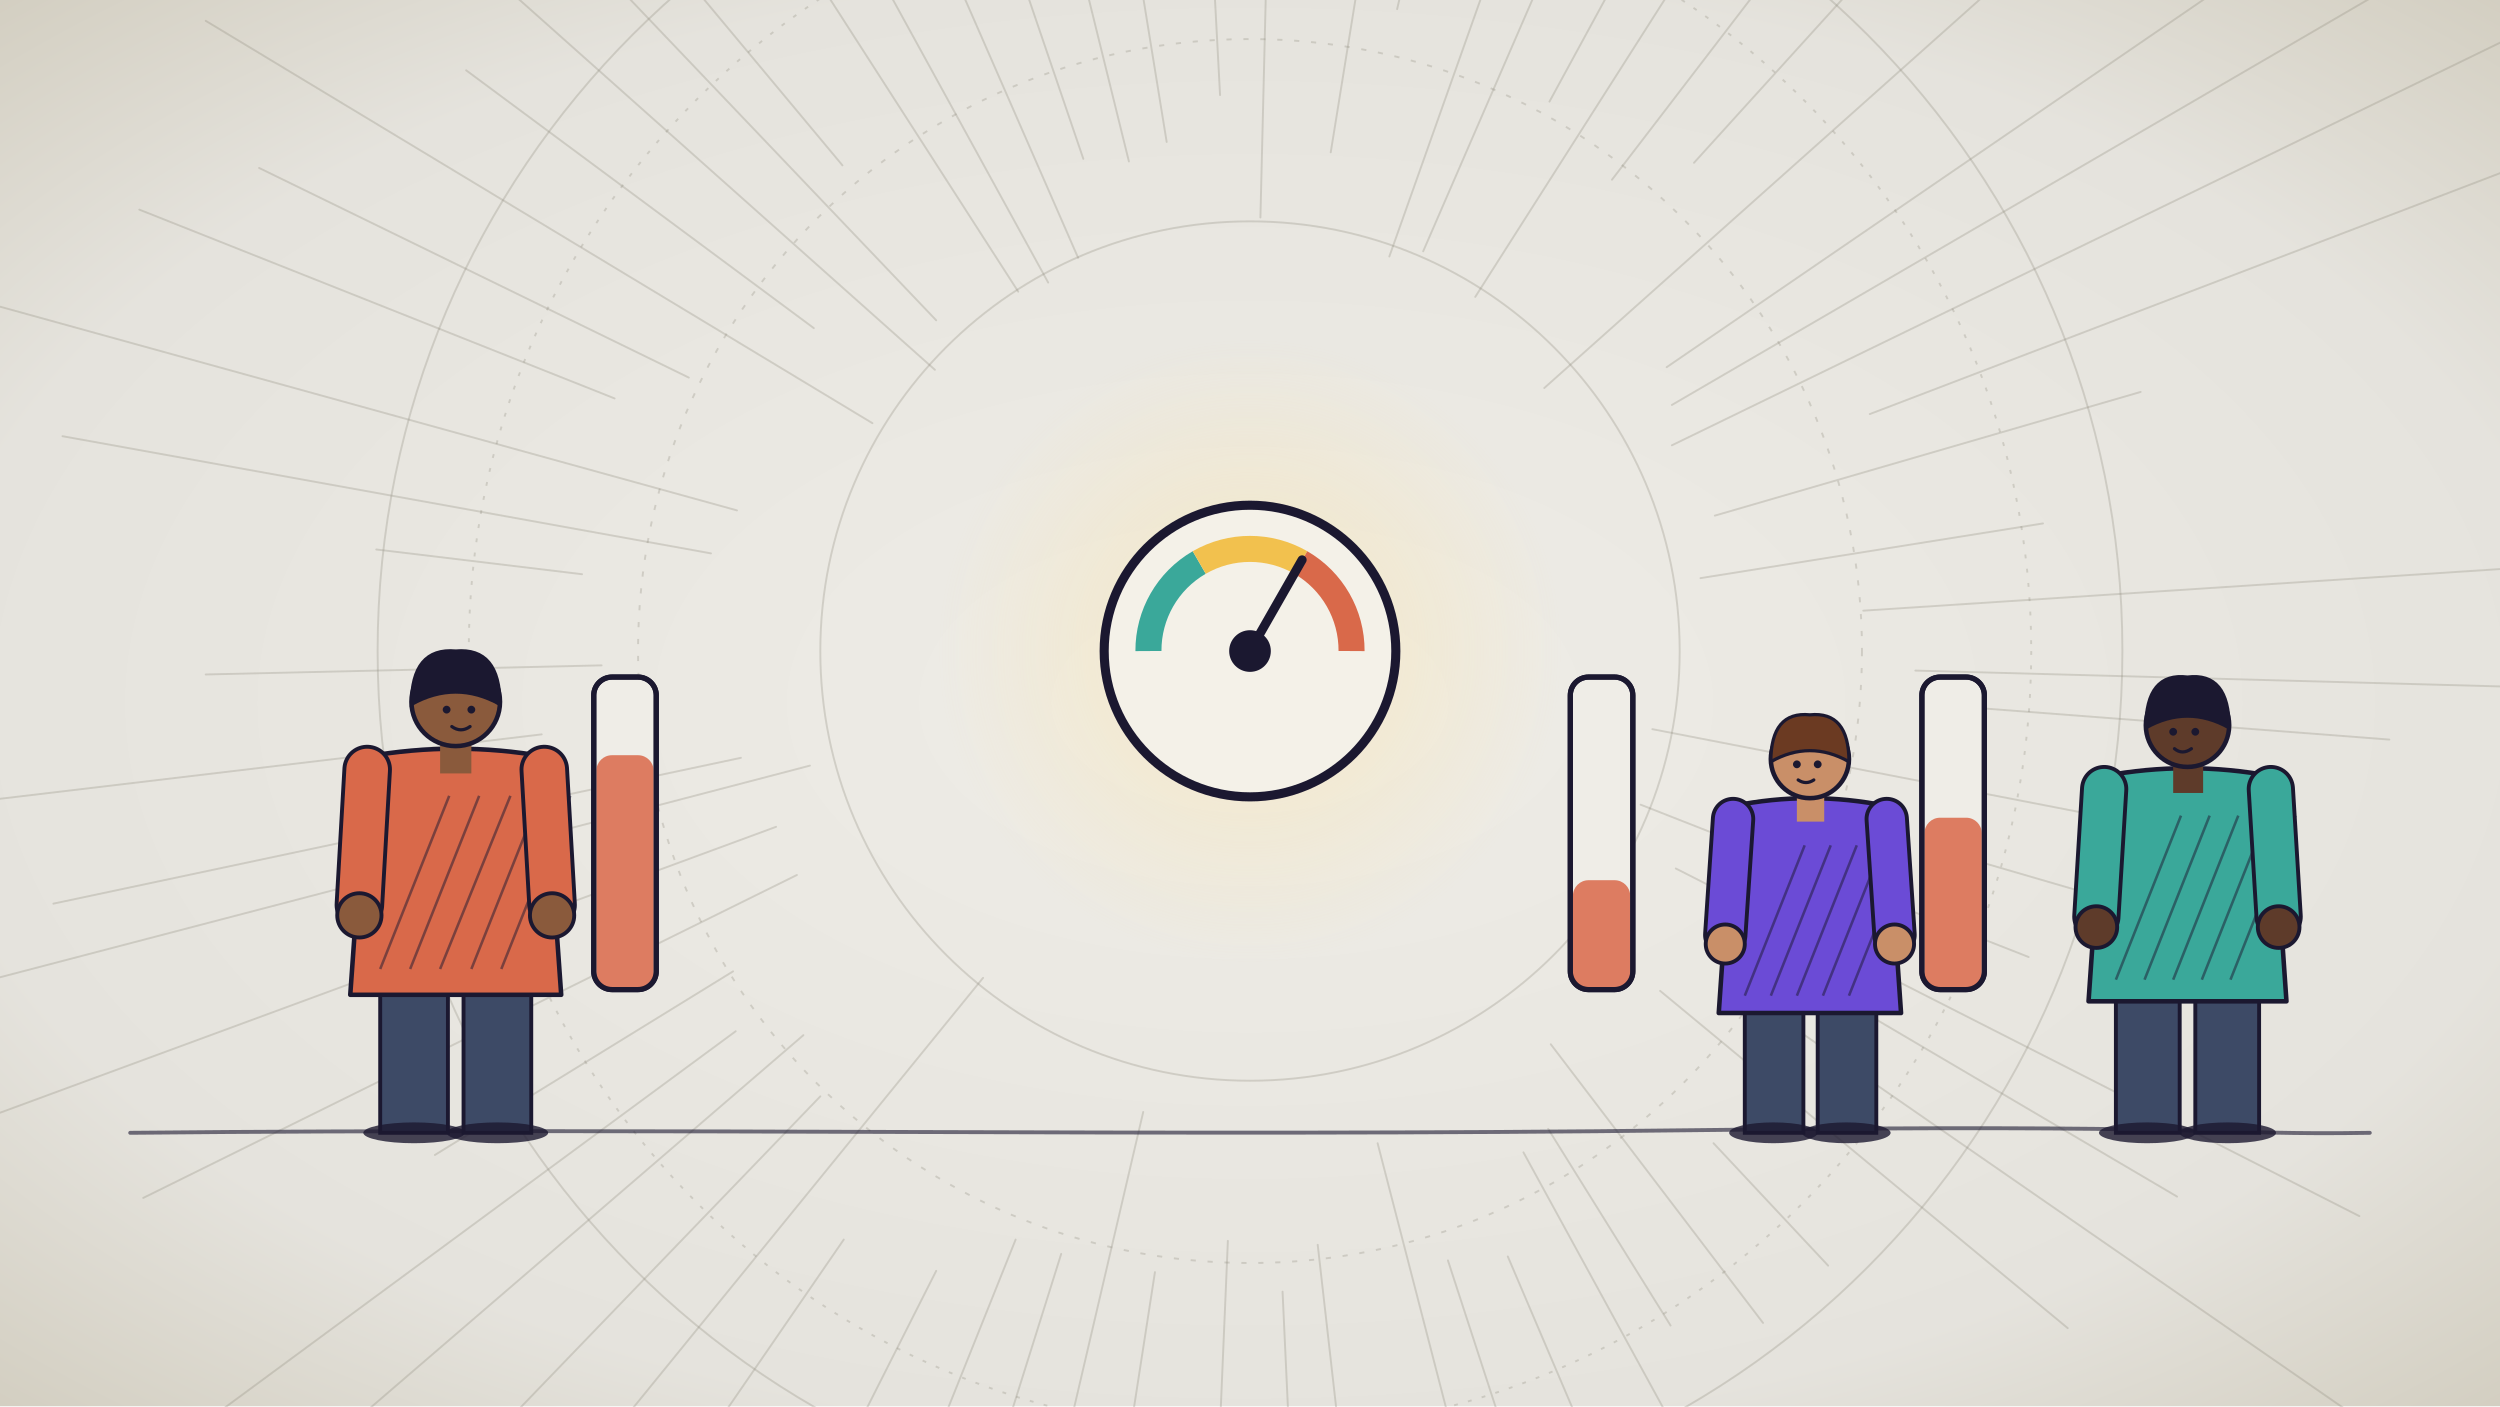
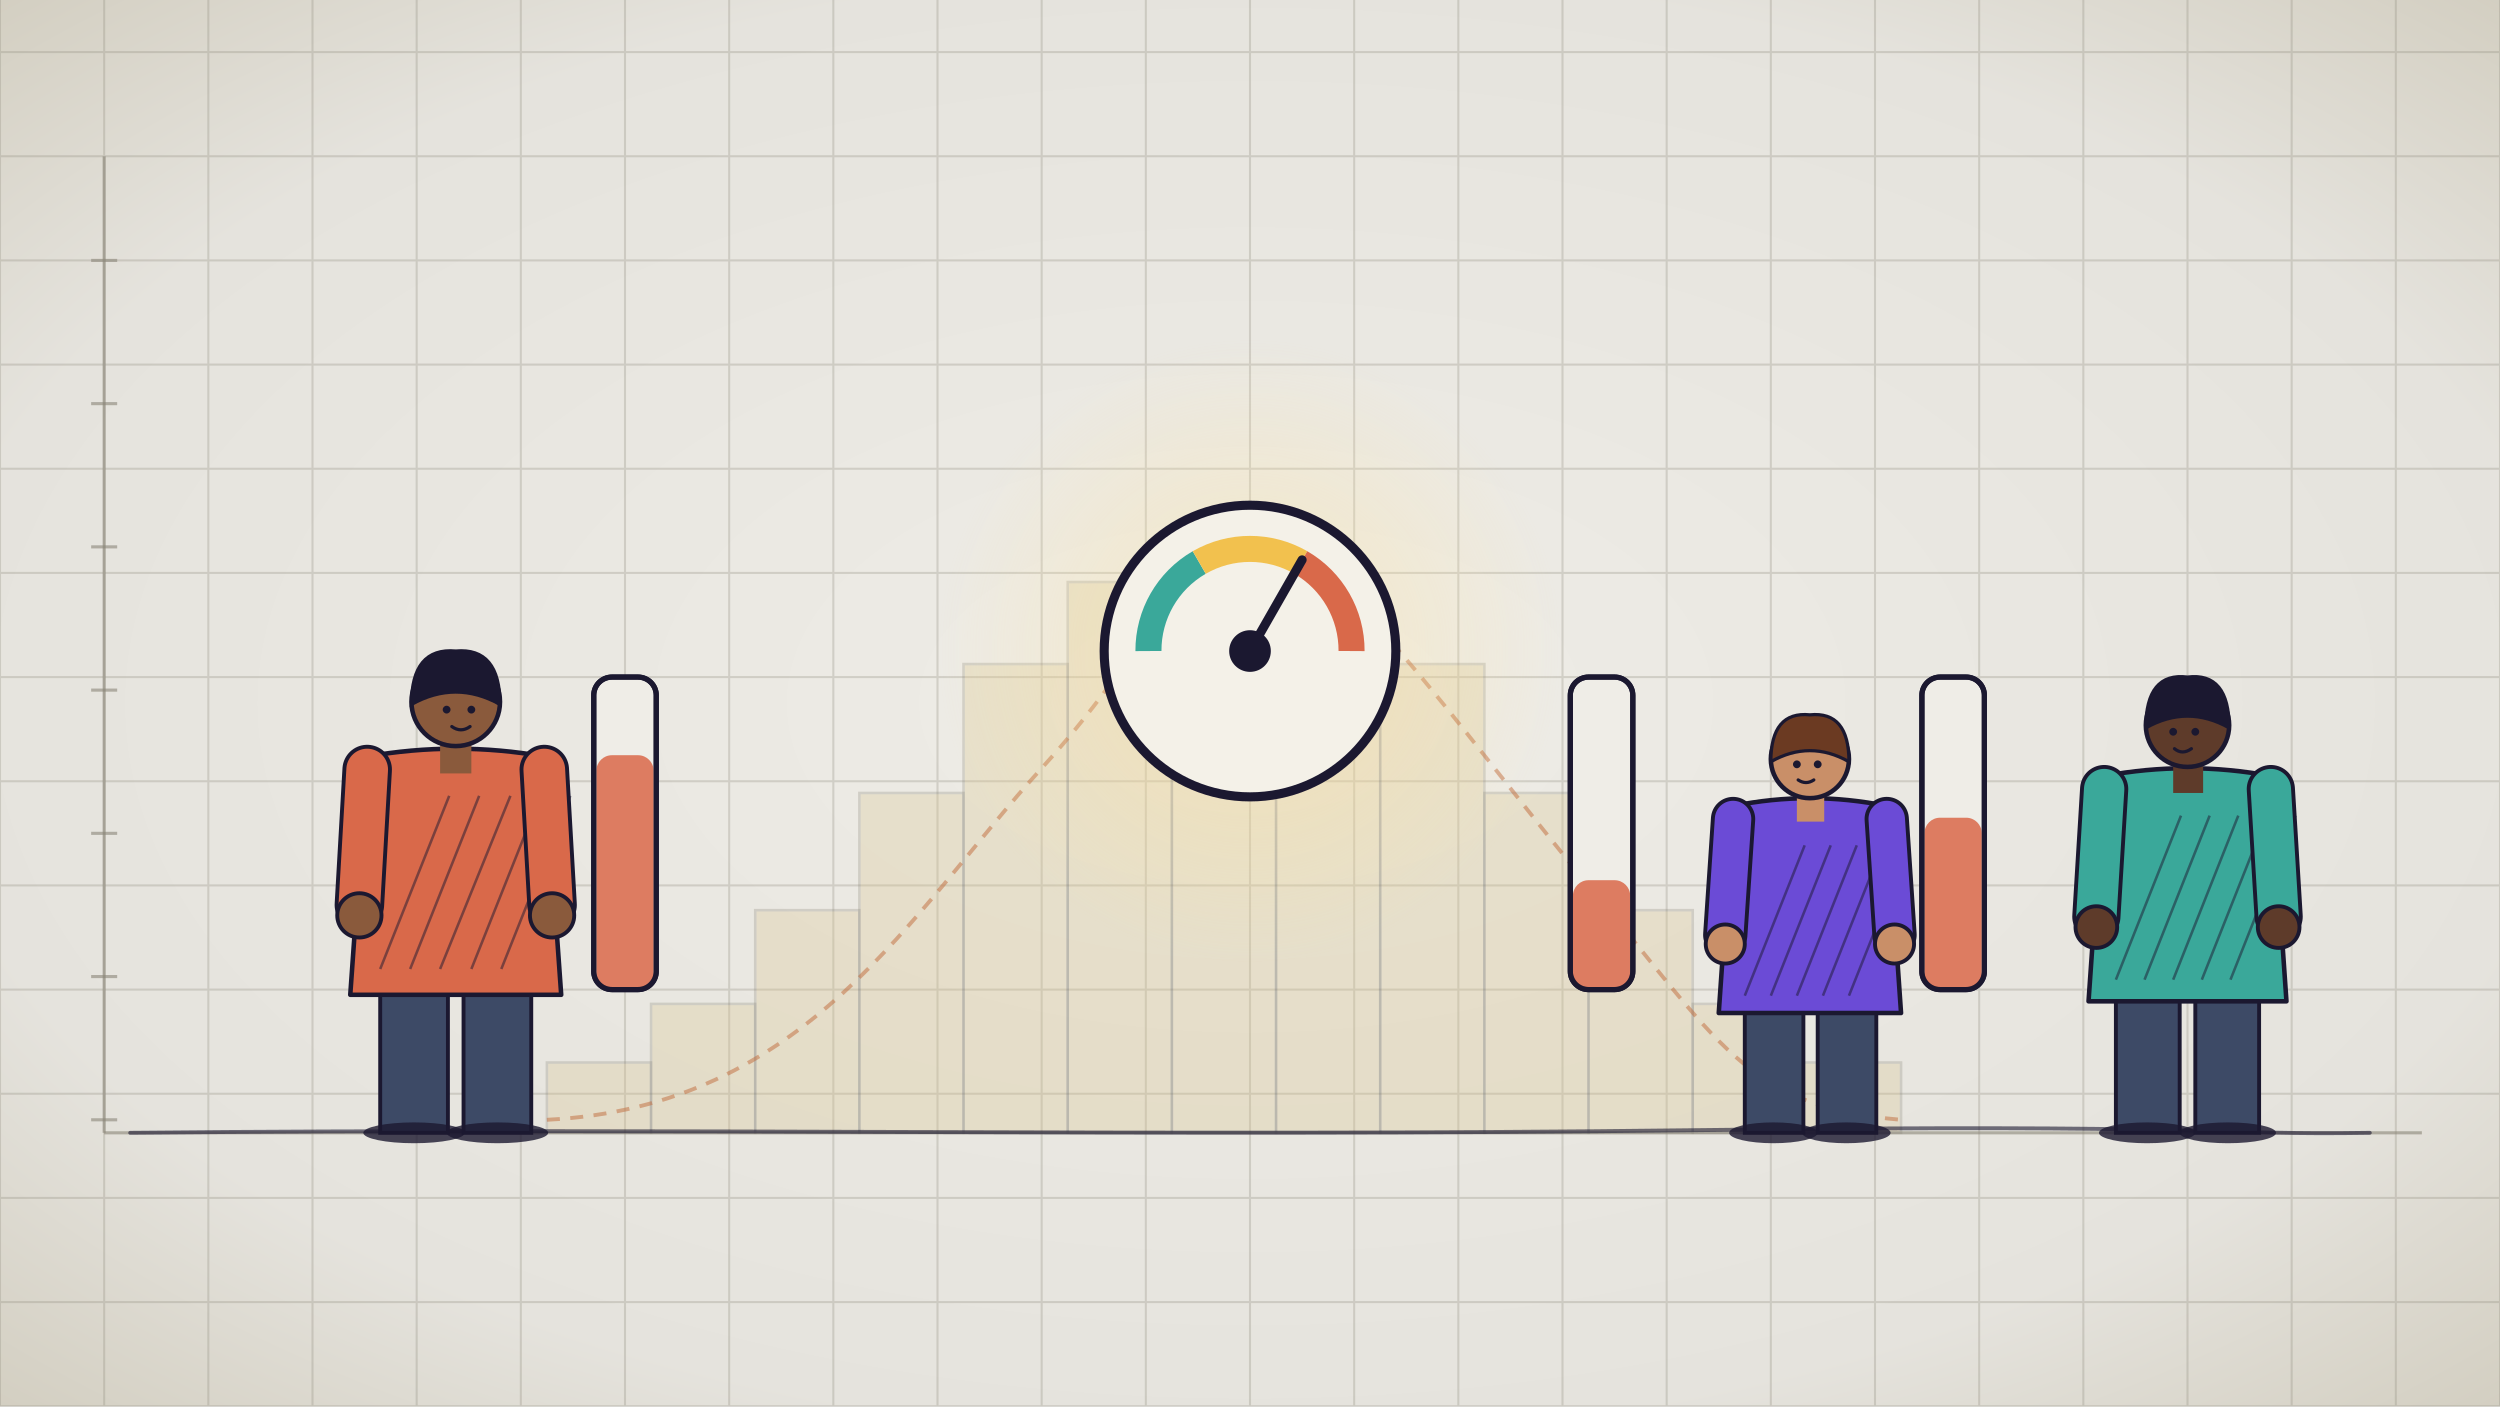
<svg xmlns="http://www.w3.org/2000/svg" viewBox="0 0 1920 1080" width="1920" height="1080">
  <defs>
    <radialGradient id="bgv" cx="0.5" cy="0.5" r="0.75">
      <stop offset="0" stop-color="#efede7" />
      <stop offset="0.7" stop-color="#e5e3dd" />
      <stop offset="1" stop-color="#cfcabb" />
    </radialGradient>
    <radialGradient id="U082g1" cx="0.5" cy="0.5" r="0.5">
      <stop offset="0" stop-color="#ffe39a" stop-opacity="0.7" />
      <stop offset="0.45" stop-color="#ffe39a" stop-opacity="0.245" />
      <stop offset="1" stop-color="#ffe39a" stop-opacity="0" />
    </radialGradient>
  </defs>
  <rect width="1920" height="1080" fill="url(#bgv)" />
-   <g stroke="#8a8678" stroke-width="1.5" opacity="0.28" stroke-linecap="round">
-     <line x1="1471" y1="515" x2="2024" y2="530" />
-     <line x1="1483" y1="541" x2="1835" y2="568" />
-     <line x1="1269" y1="560" x2="1604" y2="625" />
-     <line x1="1483" y1="651" x2="1658" y2="702" />
-     <line x1="1260" y1="618" x2="1558" y2="735" />
-     <line x1="1287" y1="667" x2="1812" y2="934" />
-     <line x1="1356" y1="733" x2="1672" y2="919" />
-     <line x1="1331" y1="757" x2="1899" y2="1150" />
-     <line x1="1275" y1="761" x2="1588" y2="1020" />
-     <line x1="1316" y1="878" x2="1404" y2="972" />
-     <line x1="1191" y1="802" x2="1354" y2="1016" />
-     <line x1="1189" y1="867" x2="1283" y2="1018" />
-     <line x1="1170" y1="885" x2="1345" y2="1205" />
-     <line x1="1158" y1="965" x2="1248" y2="1176" />
-     <line x1="1112" y1="968" x2="1195" y2="1223" />
-     <line x1="1058" y1="878" x2="1118" y2="1110" />
-     <line x1="1012" y1="956" x2="1057" y2="1353" />
-     <line x1="985" y1="992" x2="990" y2="1100" />
-     <line x1="943" y1="953" x2="935" y2="1142" />
-     <line x1="887" y1="977" x2="787" y2="1623" />
-     <line x1="878" y1="854" x2="738" y2="1453" />
-     <line x1="815" y1="963" x2="728" y2="1240" />
-     <line x1="780" y1="952" x2="548" y2="1531" />
-     <line x1="719" y1="976" x2="519" y2="1372" />
-     <line x1="648" y1="952" x2="346" y2="1391" />
-     <line x1="755" y1="751" x2="309" y2="1299" />
-     <line x1="630" y1="842" x2="234" y2="1253" />
-     <line x1="617" y1="795" x2="244" y2="1116" />
-     <line x1="565" y1="792" x2="56" y2="1167" />
-     <line x1="563" y1="746" x2="334" y2="887" />
-     <line x1="612" y1="672" x2="110" y2="920" />
-     <line x1="596" y1="635" x2="-50" y2="873" />
-     <line x1="622" y1="588" x2="-151" y2="790" />
-     <line x1="569" y1="582" x2="41" y2="694" />
-     <line x1="416" y1="564" x2="-97" y2="625" />
-     <line x1="462" y1="511" x2="158" y2="518" />
-     <line x1="447" y1="441" x2="289" y2="422" />
-     <line x1="546" y1="425" x2="48" y2="335" />
-     <line x1="566" y1="392" x2="-190" y2="183" />
-     <line x1="472" y1="306" x2="107" y2="161" />
-     <line x1="529" y1="290" x2="199" y2="129" />
-     <line x1="670" y1="325" x2="158" y2="16" />
-     <line x1="625" y1="252" x2="358" y2="54" />
-     <line x1="718" y1="284" x2="96" y2="-270" />
-     <line x1="719" y1="246" x2="184" y2="-315" />
-     <line x1="647" y1="127" x2="476" y2="-78" />
-     <line x1="782" y1="224" x2="362" y2="-429" />
-     <line x1="805" y1="217" x2="642" y2="-80" />
-     <line x1="828" y1="198" x2="480" y2="-598" />
-     <line x1="832" y1="122" x2="753" y2="-110" />
-     <line x1="867" y1="124" x2="693" y2="-581" />
-     <line x1="896" y1="109" x2="835" y2="-267" />
-     <line x1="937" y1="73" x2="908" y2="-474" />
-     <line x1="968" y1="167" x2="986" y2="-575" />
-     <line x1="1022" y1="117" x2="1096" y2="-341" />
-     <line x1="1073" y1="7" x2="1113" y2="-167" />
-     <line x1="1067" y1="197" x2="1271" y2="-378" />
-     <line x1="1093" y1="193" x2="1333" y2="-360" />
-     <line x1="1190" y1="78" x2="1530" y2="-547" />
-     <line x1="1133" y1="228" x2="1319" y2="-64" />
-     <line x1="1238" y1="138" x2="1534" y2="-248" />
-     <line x1="1301" y1="125" x2="1515" y2="-111" />
-     <line x1="1186" y1="298" x2="1696" y2="-157" />
-     <line x1="1280" y1="282" x2="1705" y2="-9" />
-     <line x1="1284" y1="311" x2="1952" y2="-78" />
-     <line x1="1284" y1="342" x2="2008" y2="-10" />
-     <line x1="1436" y1="318" x2="1988" y2="107" />
-     <line x1="1317" y1="396" x2="1644" y2="301" />
-     <line x1="1306" y1="444" x2="1569" y2="402" />
-     <line x1="1431" y1="469" x2="1936" y2="436" />
+   <g id="U082_bd">
+     <path d="M0,0V1080M80,0V1080M160,0V1080M240,0V1080M320,0V1080M400,0V1080M480,0V1080M560,0V1080M640,0V1080M720,0V1080M800,0V1080M880,0V1080M960,0V1080M1040,0V1080M1120,0V1080M1200,0V1080M1280,0V1080M1360,0V1080M1440,0V1080M1520,0V1080M1600,0V1080M1680,0V1080M1760,0V1080M1840,0V1080M1920,0V1080M0,40H1920M0,120H1920M0,200H1920M0,280H1920M0,360H1920M0,440H1920M0,520H1920M0,600H1920M0,680H1920M0,760H1920M0,840H1920M0,920H1920M0,1000H1920M0,1080H1920" stroke="#8a8678" stroke-width="1.6" opacity="0.28" fill="none" />
+     <rect x="420" y="816" width="80" height="54" fill="#d9c28a" opacity="0.28" stroke="#8a8678" stroke-width="2" />
+     <rect x="500" y="771" width="80" height="99" fill="#d9c28a" opacity="0.28" stroke="#8a8678" stroke-width="2" />
+     <rect x="580" y="699" width="80" height="171" fill="#d9c28a" opacity="0.28" stroke="#8a8678" stroke-width="2" />
+     <rect x="660" y="609" width="80" height="261" fill="#d9c28a" opacity="0.28" stroke="#8a8678" stroke-width="2" />
+     <rect x="740" y="510" width="80" height="360" fill="#d9c28a" opacity="0.28" stroke="#8a8678" stroke-width="2" />
+     <rect x="820" y="447" width="80" height="423" fill="#d9c28a" opacity="0.28" stroke="#8a8678" stroke-width="2" />
+     <rect x="900" y="420" width="80" height="450" fill="#d9c28a" opacity="0.28" stroke="#8a8678" stroke-width="2" />
+     <rect x="980" y="447" width="80" height="423" fill="#d9c28a" opacity="0.28" stroke="#8a8678" stroke-width="2" />
+     <rect x="1060" y="510" width="80" height="360" fill="#d9c28a" opacity="0.28" stroke="#8a8678" stroke-width="2" />
+     <rect x="1140" y="609" width="80" height="261" fill="#d9c28a" opacity="0.28" stroke="#8a8678" stroke-width="2" />
+     <rect x="1220" y="699" width="80" height="171" fill="#d9c28a" opacity="0.28" stroke="#8a8678" stroke-width="2" />
+     <rect x="1300" y="771" width="80" height="99" fill="#d9c28a" opacity="0.28" stroke="#8a8678" stroke-width="2" />
+     <rect x="1380" y="816" width="80" height="54" fill="#d9c28a" opacity="0.28" stroke="#8a8678" stroke-width="2" />
+     <path d="M420,860 C620,850 700,700 800,590 S900,420 960,415 S1120,560 1220,680 S1340,850 1460,860" fill="none" stroke="#c0693a" stroke-width="3" opacity="0.5" stroke-dasharray="10 8" />
+     <path d="M80,870H1860" stroke="#8a8678" stroke-width="2.4" opacity="0.6" />
+     <path d="M80,870V120" stroke="#8a8678" stroke-width="2.4" opacity="0.6" />
+     <path d="M70,200h20" stroke="#8a8678" stroke-width="2.4" opacity="0.6" />
+     <path d="M70,310h20" stroke="#8a8678" stroke-width="2.4" opacity="0.6" />
+     <path d="M70,420h20" stroke="#8a8678" stroke-width="2.4" opacity="0.6" />
+     <path d="M70,530h20" stroke="#8a8678" stroke-width="2.4" opacity="0.6" />
+     <path d="M70,640h20" stroke="#8a8678" stroke-width="2.4" opacity="0.6" />
+     <path d="M70,750h20" stroke="#8a8678" stroke-width="2.4" opacity="0.6" />
+     <path d="M70,860h20" stroke="#8a8678" stroke-width="2.4" opacity="0.6" />
  </g>
-   <circle cx="960" cy="500" r="330" fill="none" stroke="#8a8678" stroke-width="1.5" opacity="0.28" />
-   <circle cx="960" cy="500" r="470" fill="none" stroke="#8a8678" stroke-width="1.5" opacity="0.28" stroke-dasharray="4 9" />
-   <circle cx="960" cy="500" r="670" fill="none" stroke="#8a8678" stroke-width="1.5" opacity="0.28" />
-   <circle cx="960" cy="500" r="600" fill="none" stroke="#8a8678" stroke-width="1.5" opacity="0.28" stroke-dasharray="3 8" />
  <path d="M100,870 C500,866 900,873 1300,868 S1700,872 1820,870" fill="none" stroke="#1b1830" stroke-width="3" opacity="0.6" stroke-linecap="round" />
  <g id="mv-glint-core">
    <circle cx="960" cy="500" r="240" fill="url(#U082g1)" />
  </g>
  <circle cx="960" cy="500" r="112" fill="#f4f1e8" stroke="#1b1830" stroke-width="7" />
  <path d="M882,500 A78,78 0 0 1 921,432" stroke="#3aa89a" stroke-width="20" fill="none" stroke-linecap="butt" />
  <path d="M921,432 A78,78 0 0 1 999,432" stroke="#f2c14e" stroke-width="20" fill="none" stroke-linecap="butt" />
  <path d="M999,432 A78,78 0 0 1 1038,500" stroke="#d9694a" stroke-width="20" fill="none" stroke-linecap="butt" />
  <g id="mv-arm-needle">
    <path d="M960,500 L1000,430" stroke="#1b1830" stroke-width="7" stroke-linecap="round" />
  </g>
  <circle cx="960" cy="500" r="16" fill="#1b1830" />
  <g stroke="#1b1830" stroke-width="4">
    <rect x="456" y="520" width="48" height="240" rx="14" fill="#efede7" />
    <rect x="458" y="580" width="44" height="180" rx="12" fill="#d9694a" opacity=".85" stroke="none" />
    <rect x="456" y="520" width="48" height="240" rx="14" fill="none" />
  </g>
  <g stroke="#1b1830" stroke-width="4">
    <rect x="1206" y="520" width="48" height="240" rx="14" fill="#efede7" />
    <rect x="1208" y="676" width="44" height="84" rx="12" fill="#d9694a" opacity=".85" stroke="none" />
    <rect x="1206" y="520" width="48" height="240" rx="14" fill="none" />
  </g>
  <g stroke="#1b1830" stroke-width="4">
    <rect x="1476" y="520" width="48" height="240" rx="14" fill="#efede7" />
    <rect x="1478" y="628" width="44" height="132" rx="12" fill="#d9694a" opacity=".85" stroke="none" />
    <rect x="1476" y="520" width="48" height="240" rx="14" fill="none" />
  </g>
  <g id="mv-breathe-pA">
    <rect x="292" y="756" width="52" height="114" fill="#3d4a66" stroke="#1b1830" stroke-width="3" />
    <rect x="356" y="756" width="52" height="114" fill="#3d4a66" stroke="#1b1830" stroke-width="3" />
    <ellipse cx="318" cy="870" rx="39" ry="8" fill="#1b1830" opacity=".8" />
    <ellipse cx="382" cy="870" rx="39" ry="8" fill="#1b1830" opacity=".8" />
    <path d="M282,581 Q350,569 418,581 L431,764 L269,764 Z" fill="#d9694a" stroke="#1b1830" stroke-width="3.5" stroke-linejoin="round" />
    <g stroke="#1b1830" stroke-width="2" opacity="0.5">
      <line x1="292" y1="744.2" x2="345" y2="611.2" />
      <line x1="315" y1="744.2" x2="368" y2="611.2" />
      <line x1="338" y1="744.2" x2="392" y2="611.2" />
      <line x1="362" y1="744.2" x2="415" y2="611.2" />
      <line x1="385" y1="744.2" x2="438" y2="611.2" />
    </g>
    <path d="M282,591 L276,695" stroke="#1b1830" stroke-width="38" stroke-linecap="round" fill="none" />
    <path d="M282,591 L276,695" stroke="#d9694a" stroke-width="32" stroke-linecap="round" fill="none" />
    <circle cx="276" cy="703" r="17" fill="#8a5a3c" stroke="#1b1830" stroke-width="3" />
    <path d="M418,591 L424,695" stroke="#1b1830" stroke-width="38" stroke-linecap="round" fill="none" />
    <path d="M418,591 L424,695" stroke="#d9694a" stroke-width="32" stroke-linecap="round" fill="none" />
    <circle cx="424" cy="703" r="17" fill="#8a5a3c" stroke="#1b1830" stroke-width="3" />
  </g>
  <g id="mv-nod-pA">
    <rect x="338" y="567" width="24" height="27" fill="#8a5a3c" />
    <circle cx="350" cy="539" r="34" fill="#8a5a3c" stroke="#1b1830" stroke-width="3.5" />
    <path d="M316,541 Q316,497 350,500 Q384,497 384,541 Q350,522 316,541Z" fill="#1b1830" stroke="#1b1830" stroke-width="2.5" />
    <circle cx="362" cy="545" r="3" fill="#1b1830" />
    <circle cx="343" cy="545" r="3" fill="#1b1830" />
    <path d="M347,558 q7,5 14,0" stroke="#1b1830" stroke-width="2.5" fill="none" stroke-linecap="round" />
  </g>
  <g id="mv-breathe-pB">
    <rect x="1340" y="771" width="45" height="99" fill="#3d4a66" stroke="#1b1830" stroke-width="3" />
    <rect x="1396" y="771" width="45" height="99" fill="#3d4a66" stroke="#1b1830" stroke-width="3" />
    <ellipse cx="1362" cy="870" rx="34" ry="8" fill="#1b1830" opacity=".8" />
    <ellipse cx="1418" cy="870" rx="34" ry="8" fill="#1b1830" opacity=".8" />
    <path d="M1331,619 Q1390,607 1449,619 L1460,778 L1320,778 Z" fill="#6b4bd6" stroke="#1b1830" stroke-width="3.5" stroke-linejoin="round" />
    <g stroke="#1b1830" stroke-width="2" opacity="0.5">
      <line x1="1340" y1="764.7" x2="1386" y2="649.2" />
      <line x1="1360" y1="764.7" x2="1406" y2="649.2" />
      <line x1="1380" y1="764.7" x2="1426" y2="649.2" />
      <line x1="1400" y1="764.7" x2="1446" y2="649.2" />
      <line x1="1420" y1="764.7" x2="1466" y2="649.2" />
    </g>
    <path d="M1331,629 L1325,718" stroke="#1b1830" stroke-width="34" stroke-linecap="round" fill="none" />
    <path d="M1331,629 L1325,718" stroke="#6b4bd6" stroke-width="28" stroke-linecap="round" fill="none" />
    <circle cx="1325" cy="725" r="15" fill="#c98f68" stroke="#1b1830" stroke-width="3" />
    <path d="M1449,629 L1455,718" stroke="#1b1830" stroke-width="34" stroke-linecap="round" fill="none" />
    <path d="M1449,629 L1455,718" stroke="#6b4bd6" stroke-width="28" stroke-linecap="round" fill="none" />
    <circle cx="1455" cy="725" r="15" fill="#c98f68" stroke="#1b1830" stroke-width="3" />
  </g>
  <g id="mv-nod-pB">
    <rect x="1380" y="607" width="21" height="24" fill="#c98f68" />
    <circle cx="1390" cy="583" r="30" fill="#c98f68" stroke="#1b1830" stroke-width="3.5" />
    <path d="M1360,585 Q1360,546 1390,549 Q1420,546 1420,585 Q1390,568 1360,585Z" fill="#6b3a22" stroke="#1b1830" stroke-width="2.5" />
    <circle cx="1380" cy="587" r="3" fill="#1b1830" />
    <circle cx="1396" cy="587" r="3" fill="#1b1830" />
    <path d="M1381,599 q6,4 12,0" stroke="#1b1830" stroke-width="2.5" fill="none" stroke-linecap="round" />
  </g>
  <g id="mv-breathe-pC">
    <rect x="1625" y="762" width="49" height="108" fill="#3d4a66" stroke="#1b1830" stroke-width="3" />
    <rect x="1686" y="762" width="49" height="108" fill="#3d4a66" stroke="#1b1830" stroke-width="3" />
    <ellipse cx="1649" cy="870" rx="37" ry="8" fill="#1b1830" opacity=".8" />
    <ellipse cx="1711" cy="870" rx="37" ry="8" fill="#1b1830" opacity=".8" />
    <path d="M1616,596 Q1680,584 1744,596 L1756,769 L1604,769 Z" fill="#3aa89a" stroke="#1b1830" stroke-width="3.5" stroke-linejoin="round" />
    <g stroke="#1b1830" stroke-width="2" opacity="0.5">
      <line x1="1625" y1="752.4" x2="1675" y2="626.4" />
      <line x1="1647" y1="752.4" x2="1697" y2="626.4" />
      <line x1="1669" y1="752.4" x2="1719" y2="626.4" />
      <line x1="1691" y1="752.4" x2="1741" y2="626.4" />
      <line x1="1713" y1="752.4" x2="1763" y2="626.4" />
    </g>
    <path d="M1616,606 L1610,704" stroke="#1b1830" stroke-width="37" stroke-linecap="round" fill="none" />
    <path d="M1616,606 L1610,704" stroke="#3aa89a" stroke-width="31" stroke-linecap="round" fill="none" />
    <circle cx="1610" cy="712" r="16" fill="#5e3b2a" stroke="#1b1830" stroke-width="3" />
    <path d="M1744,606 L1750,704" stroke="#1b1830" stroke-width="37" stroke-linecap="round" fill="none" />
    <path d="M1744,606 L1750,704" stroke="#3aa89a" stroke-width="31" stroke-linecap="round" fill="none" />
    <circle cx="1750" cy="712" r="16" fill="#5e3b2a" stroke="#1b1830" stroke-width="3" />
  </g>
  <g id="mv-nod-pC">
    <rect x="1669" y="583" width="23" height="26" fill="#5e3b2a" />
    <circle cx="1680" cy="557" r="32" fill="#5e3b2a" stroke="#1b1830" stroke-width="3.5" />
    <path d="M1648,559 Q1648,516 1680,520 Q1712,516 1712,559 Q1680,541 1648,559Z" fill="#1b1830" stroke="#1b1830" stroke-width="2.5" />
    <circle cx="1669" cy="562" r="3" fill="#1b1830" />
    <circle cx="1686" cy="562" r="3" fill="#1b1830" />
    <path d="M1670,575 q6,5 13,0" stroke="#1b1830" stroke-width="2.5" fill="none" stroke-linecap="round" />
  </g>
</svg>
